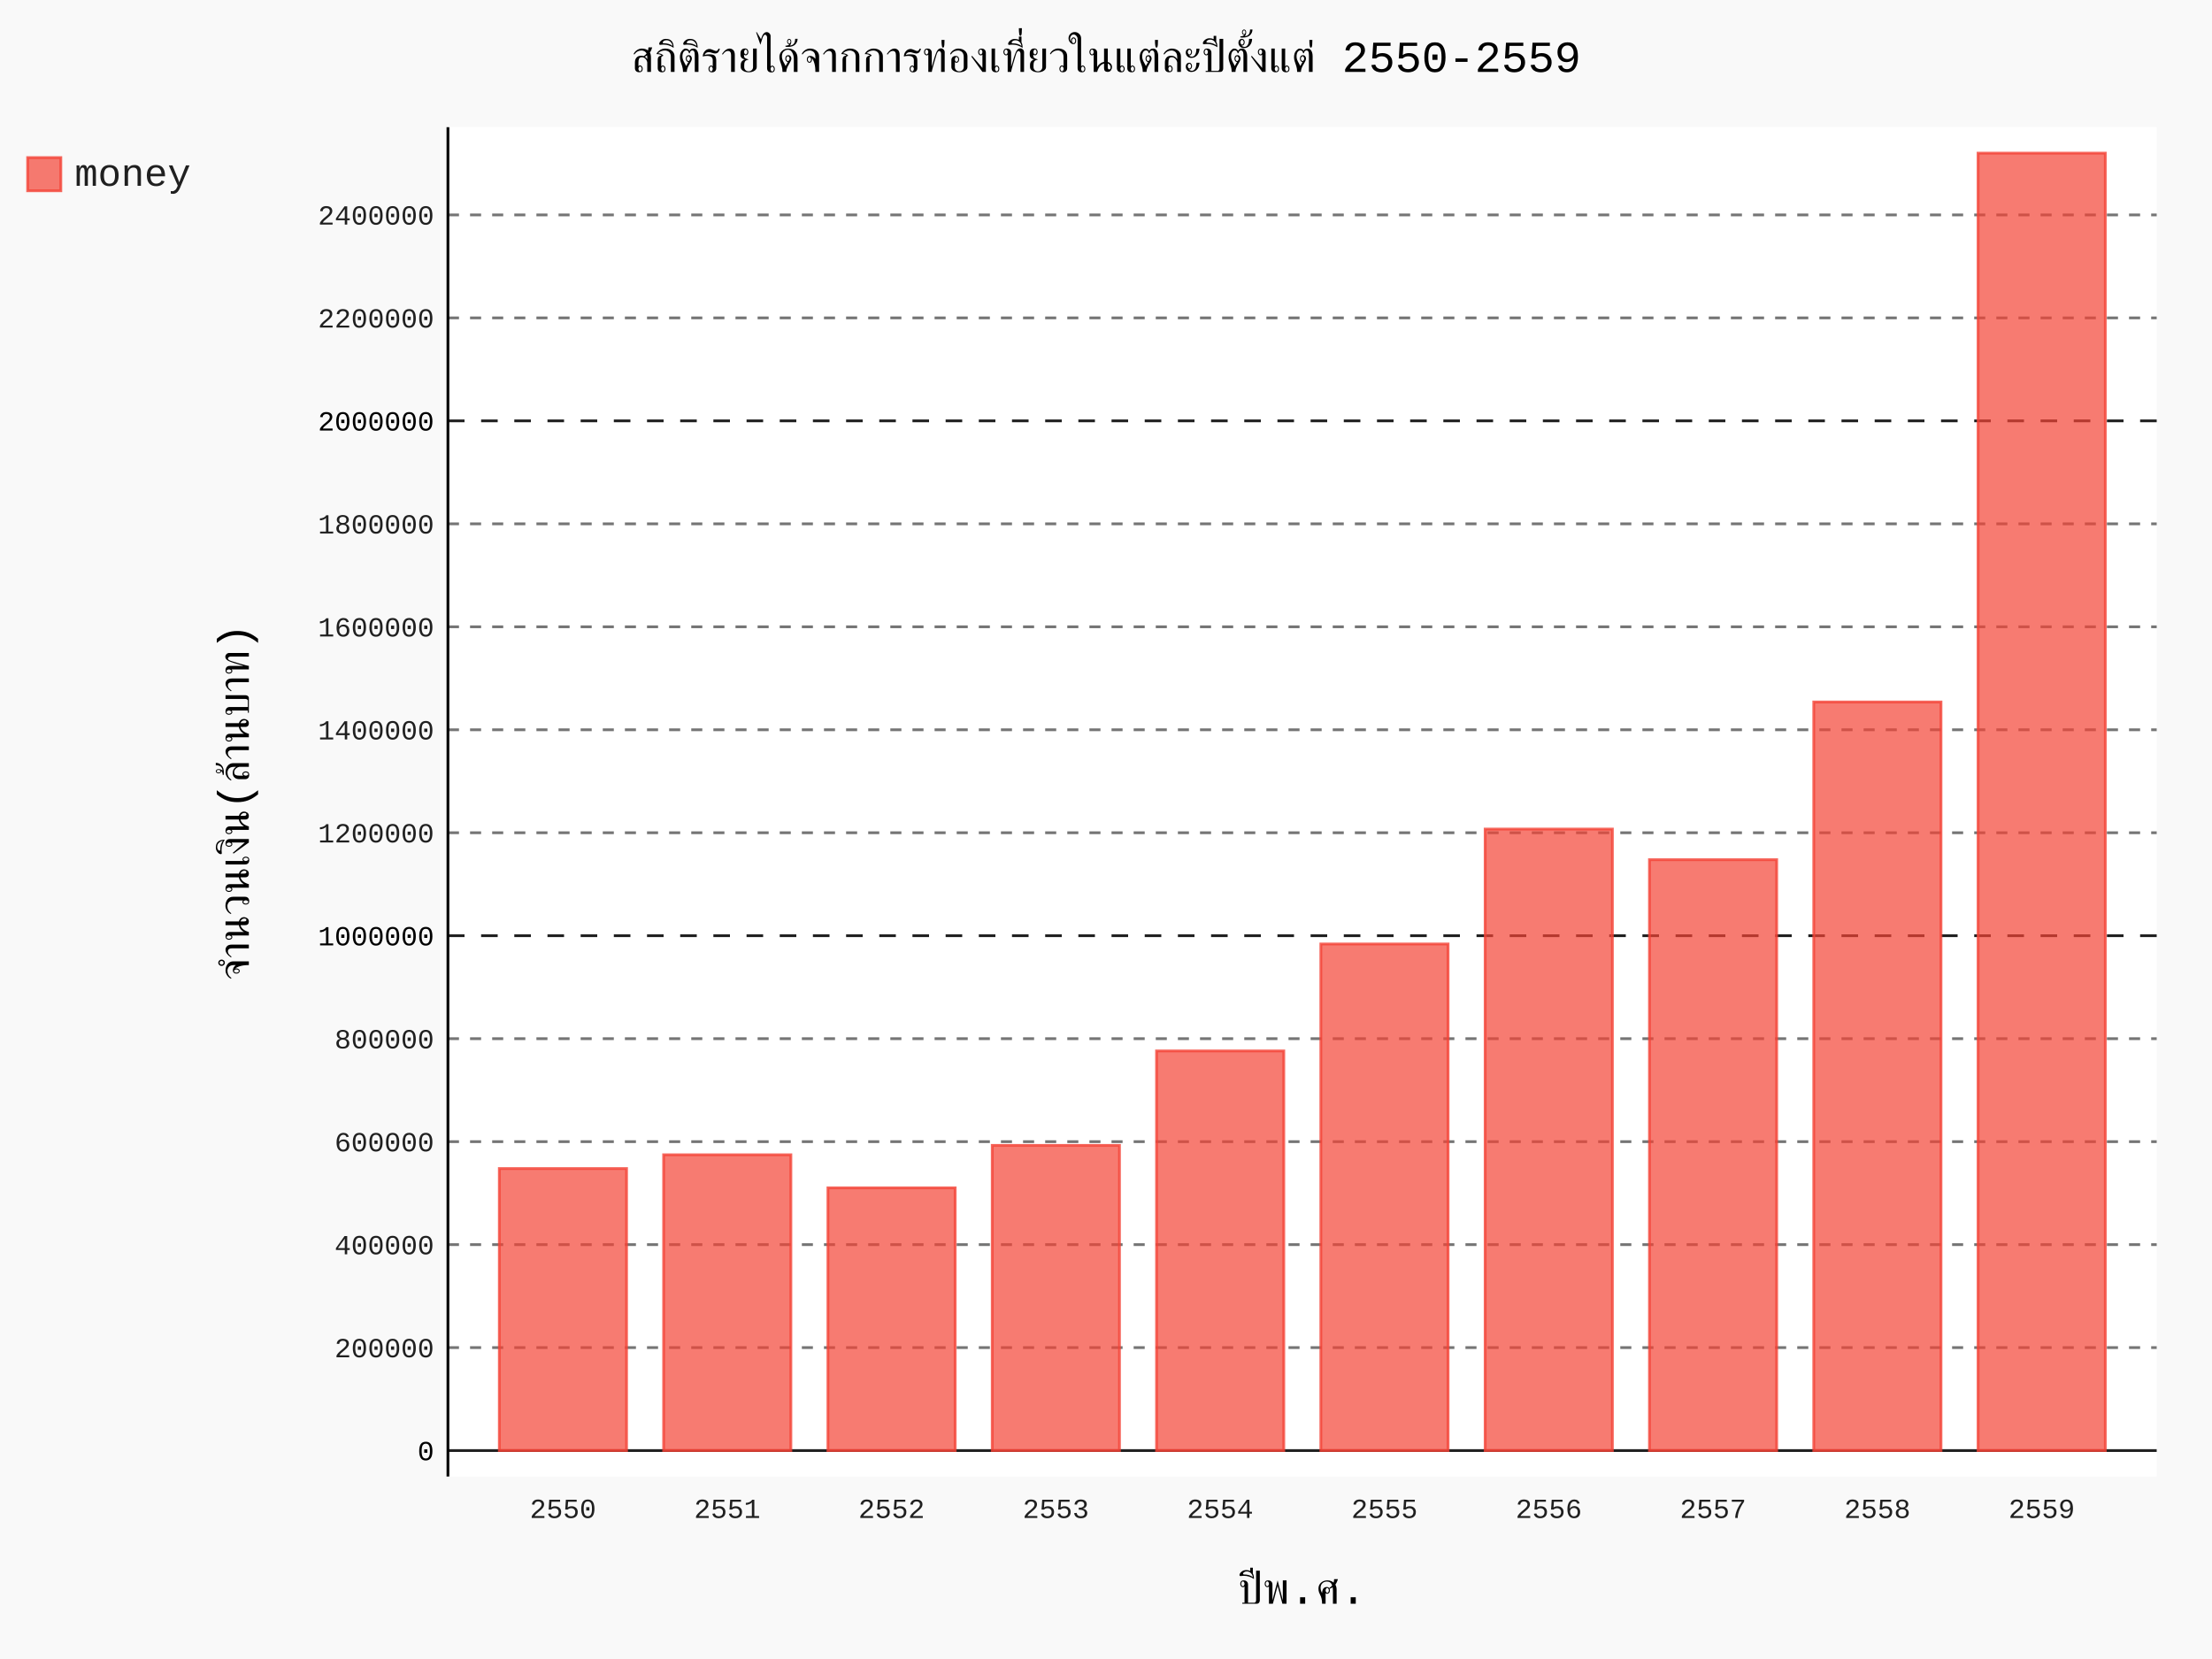
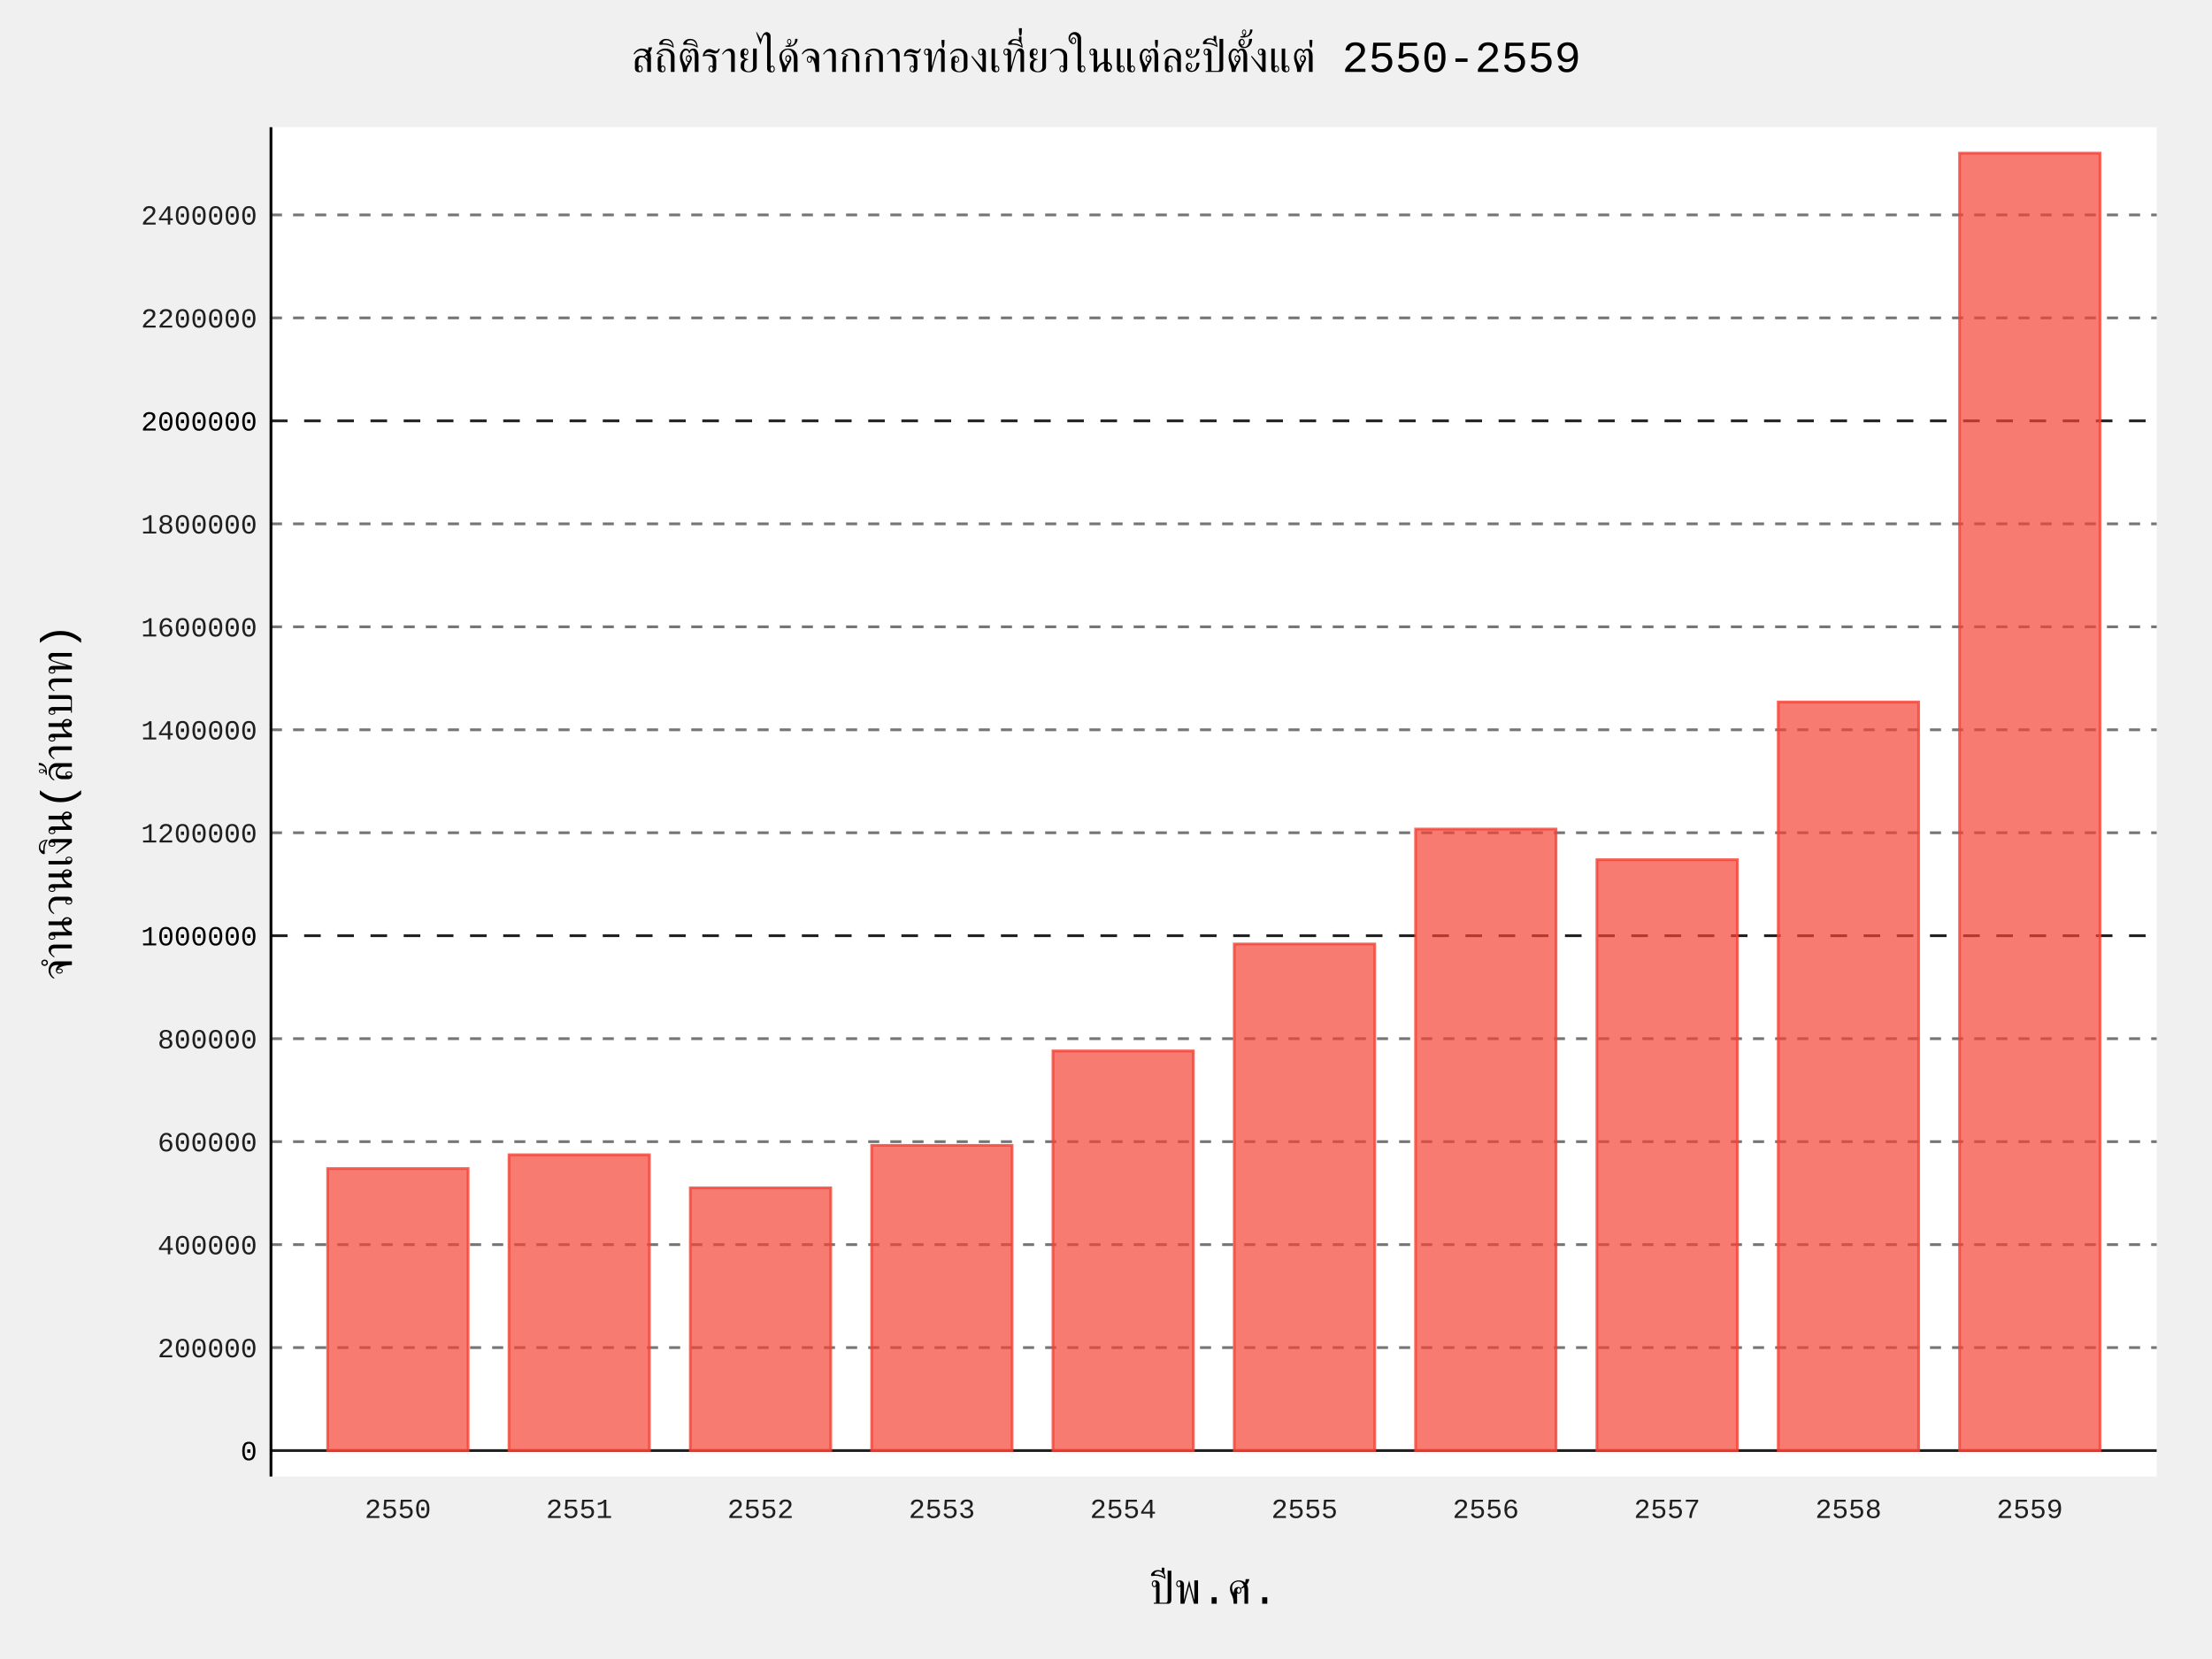
- <svg xmlns="http://www.w3.org/2000/svg" id="chart-e9d5320e-a11e-4f99-99ea-83a4f855d95d" class="pygal-chart" viewBox="0 0 800 600">
+ <svg xmlns="http://www.w3.org/2000/svg" id="chart-7430c3e6-bf2f-4a3d-a37f-5d950d670ae0" class="pygal-chart" viewBox="0 0 800 600">
  <defs>
-     <style type="text/css">#chart-e9d5320e-a11e-4f99-99ea-83a4f855d95d{-webkit-user-select:none;-webkit-font-smoothing:antialiased;font-family:Consolas,"Liberation Mono",Menlo,Courier,monospace}#chart-e9d5320e-a11e-4f99-99ea-83a4f855d95d .title{font-family:Consolas,"Liberation Mono",Menlo,Courier,monospace;font-size:16px}#chart-e9d5320e-a11e-4f99-99ea-83a4f855d95d .legends .legend text{font-family:Consolas,"Liberation Mono",Menlo,Courier,monospace;font-size:14px}#chart-e9d5320e-a11e-4f99-99ea-83a4f855d95d .axis text{font-family:Consolas,"Liberation Mono",Menlo,Courier,monospace;font-size:10px}#chart-e9d5320e-a11e-4f99-99ea-83a4f855d95d .axis text.major{font-family:Consolas,"Liberation Mono",Menlo,Courier,monospace;font-size:10px}#chart-e9d5320e-a11e-4f99-99ea-83a4f855d95d .text-overlay text.value{font-family:Consolas,"Liberation Mono",Menlo,Courier,monospace;font-size:16px}#chart-e9d5320e-a11e-4f99-99ea-83a4f855d95d .text-overlay text.label{font-family:Consolas,"Liberation Mono",Menlo,Courier,monospace;font-size:10px}#chart-e9d5320e-a11e-4f99-99ea-83a4f855d95d .tooltip{font-family:Consolas,"Liberation Mono",Menlo,Courier,monospace;font-size:14px}#chart-e9d5320e-a11e-4f99-99ea-83a4f855d95d text.no_data{font-family:Consolas,"Liberation Mono",Menlo,Courier,monospace;font-size:64px}
- #chart-e9d5320e-a11e-4f99-99ea-83a4f855d95d{background-color:rgba(249,249,249,1)}#chart-e9d5320e-a11e-4f99-99ea-83a4f855d95d path,#chart-e9d5320e-a11e-4f99-99ea-83a4f855d95d line,#chart-e9d5320e-a11e-4f99-99ea-83a4f855d95d rect,#chart-e9d5320e-a11e-4f99-99ea-83a4f855d95d circle{-webkit-transition:150ms;-moz-transition:150ms;transition:150ms}#chart-e9d5320e-a11e-4f99-99ea-83a4f855d95d .graph &gt; .background{fill:rgba(249,249,249,1)}#chart-e9d5320e-a11e-4f99-99ea-83a4f855d95d .plot &gt; .background{fill:rgba(255,255,255,1)}#chart-e9d5320e-a11e-4f99-99ea-83a4f855d95d .graph{fill:rgba(0,0,0,.87)}#chart-e9d5320e-a11e-4f99-99ea-83a4f855d95d text.no_data{fill:rgba(0,0,0,1)}#chart-e9d5320e-a11e-4f99-99ea-83a4f855d95d .title{fill:rgba(0,0,0,1)}#chart-e9d5320e-a11e-4f99-99ea-83a4f855d95d .legends .legend text{fill:rgba(0,0,0,.87)}#chart-e9d5320e-a11e-4f99-99ea-83a4f855d95d .legends .legend:hover text{fill:rgba(0,0,0,1)}#chart-e9d5320e-a11e-4f99-99ea-83a4f855d95d .axis .line{stroke:rgba(0,0,0,1)}#chart-e9d5320e-a11e-4f99-99ea-83a4f855d95d .axis .guide.line{stroke:rgba(0,0,0,.54)}#chart-e9d5320e-a11e-4f99-99ea-83a4f855d95d .axis .major.line{stroke:rgba(0,0,0,.87)}#chart-e9d5320e-a11e-4f99-99ea-83a4f855d95d .axis text.major{fill:rgba(0,0,0,1)}#chart-e9d5320e-a11e-4f99-99ea-83a4f855d95d .axis.y .guides:hover .guide.line,#chart-e9d5320e-a11e-4f99-99ea-83a4f855d95d .line-graph .axis.x .guides:hover .guide.line,#chart-e9d5320e-a11e-4f99-99ea-83a4f855d95d .stackedline-graph .axis.x .guides:hover .guide.line,#chart-e9d5320e-a11e-4f99-99ea-83a4f855d95d .xy-graph .axis.x .guides:hover .guide.line{stroke:rgba(0,0,0,1)}#chart-e9d5320e-a11e-4f99-99ea-83a4f855d95d .axis .guides:hover text{fill:rgba(0,0,0,1)}#chart-e9d5320e-a11e-4f99-99ea-83a4f855d95d .reactive{fill-opacity:.7;stroke-opacity:.8}#chart-e9d5320e-a11e-4f99-99ea-83a4f855d95d .ci{stroke:rgba(0,0,0,.87)}#chart-e9d5320e-a11e-4f99-99ea-83a4f855d95d .reactive.active,#chart-e9d5320e-a11e-4f99-99ea-83a4f855d95d .active .reactive{fill-opacity:.8;stroke-opacity:.9;stroke-width:4}#chart-e9d5320e-a11e-4f99-99ea-83a4f855d95d .ci .reactive.active{stroke-width:1.5}#chart-e9d5320e-a11e-4f99-99ea-83a4f855d95d .series text{fill:rgba(0,0,0,1)}#chart-e9d5320e-a11e-4f99-99ea-83a4f855d95d .tooltip rect{fill:rgba(255,255,255,1);stroke:rgba(0,0,0,1);-webkit-transition:opacity 150ms;-moz-transition:opacity 150ms;transition:opacity 150ms}#chart-e9d5320e-a11e-4f99-99ea-83a4f855d95d .tooltip .label{fill:rgba(0,0,0,.87)}#chart-e9d5320e-a11e-4f99-99ea-83a4f855d95d .tooltip .label{fill:rgba(0,0,0,.87)}#chart-e9d5320e-a11e-4f99-99ea-83a4f855d95d .tooltip .legend{font-size:.8em;fill:rgba(0,0,0,.54)}#chart-e9d5320e-a11e-4f99-99ea-83a4f855d95d .tooltip .x_label{font-size:.6em;fill:rgba(0,0,0,1)}#chart-e9d5320e-a11e-4f99-99ea-83a4f855d95d .tooltip .xlink{font-size:.5em;text-decoration:underline}#chart-e9d5320e-a11e-4f99-99ea-83a4f855d95d .tooltip .value{font-size:1.5em}#chart-e9d5320e-a11e-4f99-99ea-83a4f855d95d .bound{font-size:.5em}#chart-e9d5320e-a11e-4f99-99ea-83a4f855d95d .max-value{font-size:.75em;fill:rgba(0,0,0,.54)}#chart-e9d5320e-a11e-4f99-99ea-83a4f855d95d .map-element{fill:rgba(255,255,255,1);stroke:rgba(0,0,0,.54) !important}#chart-e9d5320e-a11e-4f99-99ea-83a4f855d95d .map-element .reactive{fill-opacity:inherit;stroke-opacity:inherit}#chart-e9d5320e-a11e-4f99-99ea-83a4f855d95d .color-0,#chart-e9d5320e-a11e-4f99-99ea-83a4f855d95d .color-0 a:visited{stroke:#F44336;fill:#F44336}#chart-e9d5320e-a11e-4f99-99ea-83a4f855d95d .text-overlay .color-0 text{fill:black}
- #chart-e9d5320e-a11e-4f99-99ea-83a4f855d95d text.no_data{text-anchor:middle}#chart-e9d5320e-a11e-4f99-99ea-83a4f855d95d .guide.line{fill:none}#chart-e9d5320e-a11e-4f99-99ea-83a4f855d95d .centered{text-anchor:middle}#chart-e9d5320e-a11e-4f99-99ea-83a4f855d95d .title{text-anchor:middle}#chart-e9d5320e-a11e-4f99-99ea-83a4f855d95d .legends .legend text{fill-opacity:1}#chart-e9d5320e-a11e-4f99-99ea-83a4f855d95d .axis.x text{text-anchor:middle}#chart-e9d5320e-a11e-4f99-99ea-83a4f855d95d .axis.x:not(.web) text[transform]{text-anchor:start}#chart-e9d5320e-a11e-4f99-99ea-83a4f855d95d .axis.x:not(.web) text[transform].backwards{text-anchor:end}#chart-e9d5320e-a11e-4f99-99ea-83a4f855d95d .axis.y text{text-anchor:end}#chart-e9d5320e-a11e-4f99-99ea-83a4f855d95d .axis.y text[transform].backwards{text-anchor:start}#chart-e9d5320e-a11e-4f99-99ea-83a4f855d95d .axis.y2 text{text-anchor:start}#chart-e9d5320e-a11e-4f99-99ea-83a4f855d95d .axis.y2 text[transform].backwards{text-anchor:end}#chart-e9d5320e-a11e-4f99-99ea-83a4f855d95d .axis .guide.line{stroke-dasharray:4,4}#chart-e9d5320e-a11e-4f99-99ea-83a4f855d95d .axis .major.guide.line{stroke-dasharray:6,6}#chart-e9d5320e-a11e-4f99-99ea-83a4f855d95d .horizontal .axis.y .guide.line,#chart-e9d5320e-a11e-4f99-99ea-83a4f855d95d .horizontal .axis.y2 .guide.line,#chart-e9d5320e-a11e-4f99-99ea-83a4f855d95d .vertical .axis.x .guide.line{opacity:0}#chart-e9d5320e-a11e-4f99-99ea-83a4f855d95d .horizontal .axis.always_show .guide.line,#chart-e9d5320e-a11e-4f99-99ea-83a4f855d95d .vertical .axis.always_show .guide.line{opacity:1 !important}#chart-e9d5320e-a11e-4f99-99ea-83a4f855d95d .axis.y .guides:hover .guide.line,#chart-e9d5320e-a11e-4f99-99ea-83a4f855d95d .axis.y2 .guides:hover .guide.line,#chart-e9d5320e-a11e-4f99-99ea-83a4f855d95d .axis.x .guides:hover .guide.line{opacity:1}#chart-e9d5320e-a11e-4f99-99ea-83a4f855d95d .axis .guides:hover text{opacity:1}#chart-e9d5320e-a11e-4f99-99ea-83a4f855d95d .nofill{fill:none}#chart-e9d5320e-a11e-4f99-99ea-83a4f855d95d .subtle-fill{fill-opacity:.2}#chart-e9d5320e-a11e-4f99-99ea-83a4f855d95d .dot{stroke-width:1px;fill-opacity:1}#chart-e9d5320e-a11e-4f99-99ea-83a4f855d95d .dot.active{stroke-width:5px}#chart-e9d5320e-a11e-4f99-99ea-83a4f855d95d .dot.negative{fill:transparent}#chart-e9d5320e-a11e-4f99-99ea-83a4f855d95d text,#chart-e9d5320e-a11e-4f99-99ea-83a4f855d95d tspan{stroke:none !important}#chart-e9d5320e-a11e-4f99-99ea-83a4f855d95d .series text.active{opacity:1}#chart-e9d5320e-a11e-4f99-99ea-83a4f855d95d .tooltip rect{fill-opacity:.95;stroke-width:.5}#chart-e9d5320e-a11e-4f99-99ea-83a4f855d95d .tooltip text{fill-opacity:1}#chart-e9d5320e-a11e-4f99-99ea-83a4f855d95d .showable{visibility:hidden}#chart-e9d5320e-a11e-4f99-99ea-83a4f855d95d .showable.shown{visibility:visible}#chart-e9d5320e-a11e-4f99-99ea-83a4f855d95d .gauge-background{fill:rgba(229,229,229,1);stroke:none}#chart-e9d5320e-a11e-4f99-99ea-83a4f855d95d .bg-lines{stroke:rgba(249,249,249,1);stroke-width:2px}</style>
+     <style type="text/css">#chart-7430c3e6-bf2f-4a3d-a37f-5d950d670ae0{-webkit-user-select:none;-webkit-font-smoothing:antialiased;font-family:Consolas,"Liberation Mono",Menlo,Courier,monospace}#chart-7430c3e6-bf2f-4a3d-a37f-5d950d670ae0 .title{font-family:Consolas,"Liberation Mono",Menlo,Courier,monospace;font-size:16px}#chart-7430c3e6-bf2f-4a3d-a37f-5d950d670ae0 .legends .legend text{font-family:Consolas,"Liberation Mono",Menlo,Courier,monospace;font-size:14px}#chart-7430c3e6-bf2f-4a3d-a37f-5d950d670ae0 .axis text{font-family:Consolas,"Liberation Mono",Menlo,Courier,monospace;font-size:10px}#chart-7430c3e6-bf2f-4a3d-a37f-5d950d670ae0 .axis text.major{font-family:Consolas,"Liberation Mono",Menlo,Courier,monospace;font-size:10px}#chart-7430c3e6-bf2f-4a3d-a37f-5d950d670ae0 .text-overlay text.value{font-family:Consolas,"Liberation Mono",Menlo,Courier,monospace;font-size:16px}#chart-7430c3e6-bf2f-4a3d-a37f-5d950d670ae0 .text-overlay text.label{font-family:Consolas,"Liberation Mono",Menlo,Courier,monospace;font-size:10px}#chart-7430c3e6-bf2f-4a3d-a37f-5d950d670ae0 .tooltip{font-family:Consolas,"Liberation Mono",Menlo,Courier,monospace;font-size:14px}#chart-7430c3e6-bf2f-4a3d-a37f-5d950d670ae0 text.no_data{font-family:Consolas,"Liberation Mono",Menlo,Courier,monospace;font-size:64px}
+ #chart-7430c3e6-bf2f-4a3d-a37f-5d950d670ae0{background-color:transparent}#chart-7430c3e6-bf2f-4a3d-a37f-5d950d670ae0 path,#chart-7430c3e6-bf2f-4a3d-a37f-5d950d670ae0 line,#chart-7430c3e6-bf2f-4a3d-a37f-5d950d670ae0 rect,#chart-7430c3e6-bf2f-4a3d-a37f-5d950d670ae0 circle{-webkit-transition:150ms;-moz-transition:150ms;transition:150ms}#chart-7430c3e6-bf2f-4a3d-a37f-5d950d670ae0 .graph &gt; .background{fill:transparent}#chart-7430c3e6-bf2f-4a3d-a37f-5d950d670ae0 .plot &gt; .background{fill:#FFFFFF}#chart-7430c3e6-bf2f-4a3d-a37f-5d950d670ae0 .graph{fill:rgba(0,0,0,.87)}#chart-7430c3e6-bf2f-4a3d-a37f-5d950d670ae0 text.no_data{fill:rgba(0,0,0,1)}#chart-7430c3e6-bf2f-4a3d-a37f-5d950d670ae0 .title{fill:rgba(0,0,0,1)}#chart-7430c3e6-bf2f-4a3d-a37f-5d950d670ae0 .legends .legend text{fill:rgba(0,0,0,.87)}#chart-7430c3e6-bf2f-4a3d-a37f-5d950d670ae0 .legends .legend:hover text{fill:rgba(0,0,0,1)}#chart-7430c3e6-bf2f-4a3d-a37f-5d950d670ae0 .axis .line{stroke:rgba(0,0,0,1)}#chart-7430c3e6-bf2f-4a3d-a37f-5d950d670ae0 .axis .guide.line{stroke:rgba(0,0,0,.54)}#chart-7430c3e6-bf2f-4a3d-a37f-5d950d670ae0 .axis .major.line{stroke:rgba(0,0,0,.87)}#chart-7430c3e6-bf2f-4a3d-a37f-5d950d670ae0 .axis text.major{fill:rgba(0,0,0,1)}#chart-7430c3e6-bf2f-4a3d-a37f-5d950d670ae0 .axis.y .guides:hover .guide.line,#chart-7430c3e6-bf2f-4a3d-a37f-5d950d670ae0 .line-graph .axis.x .guides:hover .guide.line,#chart-7430c3e6-bf2f-4a3d-a37f-5d950d670ae0 .stackedline-graph .axis.x .guides:hover .guide.line,#chart-7430c3e6-bf2f-4a3d-a37f-5d950d670ae0 .xy-graph .axis.x .guides:hover .guide.line{stroke:rgba(0,0,0,1)}#chart-7430c3e6-bf2f-4a3d-a37f-5d950d670ae0 .axis .guides:hover text{fill:rgba(0,0,0,1)}#chart-7430c3e6-bf2f-4a3d-a37f-5d950d670ae0 .reactive{fill-opacity:.7;stroke-opacity:.8}#chart-7430c3e6-bf2f-4a3d-a37f-5d950d670ae0 .ci{stroke:rgba(0,0,0,.87)}#chart-7430c3e6-bf2f-4a3d-a37f-5d950d670ae0 .reactive.active,#chart-7430c3e6-bf2f-4a3d-a37f-5d950d670ae0 .active .reactive{fill-opacity:.8;stroke-opacity:.9;stroke-width:4}#chart-7430c3e6-bf2f-4a3d-a37f-5d950d670ae0 .ci .reactive.active{stroke-width:1.5}#chart-7430c3e6-bf2f-4a3d-a37f-5d950d670ae0 .series text{fill:rgba(0,0,0,1)}#chart-7430c3e6-bf2f-4a3d-a37f-5d950d670ae0 .tooltip rect{fill:#FFFFFF;stroke:rgba(0,0,0,1);-webkit-transition:opacity 150ms;-moz-transition:opacity 150ms;transition:opacity 150ms}#chart-7430c3e6-bf2f-4a3d-a37f-5d950d670ae0 .tooltip .label{fill:rgba(0,0,0,.87)}#chart-7430c3e6-bf2f-4a3d-a37f-5d950d670ae0 .tooltip .label{fill:rgba(0,0,0,.87)}#chart-7430c3e6-bf2f-4a3d-a37f-5d950d670ae0 .tooltip .legend{font-size:.8em;fill:rgba(0,0,0,.54)}#chart-7430c3e6-bf2f-4a3d-a37f-5d950d670ae0 .tooltip .x_label{font-size:.6em;fill:rgba(0,0,0,1)}#chart-7430c3e6-bf2f-4a3d-a37f-5d950d670ae0 .tooltip .xlink{font-size:.5em;text-decoration:underline}#chart-7430c3e6-bf2f-4a3d-a37f-5d950d670ae0 .tooltip .value{font-size:1.5em}#chart-7430c3e6-bf2f-4a3d-a37f-5d950d670ae0 .bound{font-size:.5em}#chart-7430c3e6-bf2f-4a3d-a37f-5d950d670ae0 .max-value{font-size:.75em;fill:rgba(0,0,0,.54)}#chart-7430c3e6-bf2f-4a3d-a37f-5d950d670ae0 .map-element{fill:#FFFFFF;stroke:rgba(0,0,0,.54) !important}#chart-7430c3e6-bf2f-4a3d-a37f-5d950d670ae0 .map-element .reactive{fill-opacity:inherit;stroke-opacity:inherit}#chart-7430c3e6-bf2f-4a3d-a37f-5d950d670ae0 .color-0,#chart-7430c3e6-bf2f-4a3d-a37f-5d950d670ae0 .color-0 a:visited{stroke:#F44336;fill:#F44336}#chart-7430c3e6-bf2f-4a3d-a37f-5d950d670ae0 .text-overlay .color-0 text{fill:black}
+ #chart-7430c3e6-bf2f-4a3d-a37f-5d950d670ae0 text.no_data{text-anchor:middle}#chart-7430c3e6-bf2f-4a3d-a37f-5d950d670ae0 .guide.line{fill:none}#chart-7430c3e6-bf2f-4a3d-a37f-5d950d670ae0 .centered{text-anchor:middle}#chart-7430c3e6-bf2f-4a3d-a37f-5d950d670ae0 .title{text-anchor:middle}#chart-7430c3e6-bf2f-4a3d-a37f-5d950d670ae0 .legends .legend text{fill-opacity:1}#chart-7430c3e6-bf2f-4a3d-a37f-5d950d670ae0 .axis.x text{text-anchor:middle}#chart-7430c3e6-bf2f-4a3d-a37f-5d950d670ae0 .axis.x:not(.web) text[transform]{text-anchor:start}#chart-7430c3e6-bf2f-4a3d-a37f-5d950d670ae0 .axis.x:not(.web) text[transform].backwards{text-anchor:end}#chart-7430c3e6-bf2f-4a3d-a37f-5d950d670ae0 .axis.y text{text-anchor:end}#chart-7430c3e6-bf2f-4a3d-a37f-5d950d670ae0 .axis.y text[transform].backwards{text-anchor:start}#chart-7430c3e6-bf2f-4a3d-a37f-5d950d670ae0 .axis.y2 text{text-anchor:start}#chart-7430c3e6-bf2f-4a3d-a37f-5d950d670ae0 .axis.y2 text[transform].backwards{text-anchor:end}#chart-7430c3e6-bf2f-4a3d-a37f-5d950d670ae0 .axis .guide.line{stroke-dasharray:4,4}#chart-7430c3e6-bf2f-4a3d-a37f-5d950d670ae0 .axis .major.guide.line{stroke-dasharray:6,6}#chart-7430c3e6-bf2f-4a3d-a37f-5d950d670ae0 .horizontal .axis.y .guide.line,#chart-7430c3e6-bf2f-4a3d-a37f-5d950d670ae0 .horizontal .axis.y2 .guide.line,#chart-7430c3e6-bf2f-4a3d-a37f-5d950d670ae0 .vertical .axis.x .guide.line{opacity:0}#chart-7430c3e6-bf2f-4a3d-a37f-5d950d670ae0 .horizontal .axis.always_show .guide.line,#chart-7430c3e6-bf2f-4a3d-a37f-5d950d670ae0 .vertical .axis.always_show .guide.line{opacity:1 !important}#chart-7430c3e6-bf2f-4a3d-a37f-5d950d670ae0 .axis.y .guides:hover .guide.line,#chart-7430c3e6-bf2f-4a3d-a37f-5d950d670ae0 .axis.y2 .guides:hover .guide.line,#chart-7430c3e6-bf2f-4a3d-a37f-5d950d670ae0 .axis.x .guides:hover .guide.line{opacity:1}#chart-7430c3e6-bf2f-4a3d-a37f-5d950d670ae0 .axis .guides:hover text{opacity:1}#chart-7430c3e6-bf2f-4a3d-a37f-5d950d670ae0 .nofill{fill:none}#chart-7430c3e6-bf2f-4a3d-a37f-5d950d670ae0 .subtle-fill{fill-opacity:.2}#chart-7430c3e6-bf2f-4a3d-a37f-5d950d670ae0 .dot{stroke-width:1px;fill-opacity:1}#chart-7430c3e6-bf2f-4a3d-a37f-5d950d670ae0 .dot.active{stroke-width:5px}#chart-7430c3e6-bf2f-4a3d-a37f-5d950d670ae0 .dot.negative{fill:transparent}#chart-7430c3e6-bf2f-4a3d-a37f-5d950d670ae0 text,#chart-7430c3e6-bf2f-4a3d-a37f-5d950d670ae0 tspan{stroke:none !important}#chart-7430c3e6-bf2f-4a3d-a37f-5d950d670ae0 .series text.active{opacity:1}#chart-7430c3e6-bf2f-4a3d-a37f-5d950d670ae0 .tooltip rect{fill-opacity:.95;stroke-width:.5}#chart-7430c3e6-bf2f-4a3d-a37f-5d950d670ae0 .tooltip text{fill-opacity:1}#chart-7430c3e6-bf2f-4a3d-a37f-5d950d670ae0 .showable{visibility:hidden}#chart-7430c3e6-bf2f-4a3d-a37f-5d950d670ae0 .showable.shown{visibility:visible}#chart-7430c3e6-bf2f-4a3d-a37f-5d950d670ae0 .gauge-background{fill:rgba(229,229,229,1);stroke:none}#chart-7430c3e6-bf2f-4a3d-a37f-5d950d670ae0 .bg-lines{stroke:transparent;stroke-width:2px}</style>
  </defs>
  <g class="graph bar-graph vertical">
    <rect class="background" height="600" width="800" x="0" y="0" />
-     <g class="plot" transform="translate(162, 46)">
-       <rect class="background" height="488" width="618.0" x="0" y="0" />
+     <g class="plot" transform="translate(98, 46)">
+       <rect class="background" height="488" width="682.0" x="0" y="0" />
      <g class="axis y always_show">
        <g class="guides">
-           <path class="axis major line" d="M0 478.615 h618" />
+           <path class="axis major line" d="M0 478.615 h682" />
          <text class="major" x="-5" y="482.115">0</text>
        </g>
        <g class="guides">
-           <path class="guide line" d="M0 441.375 h618" />
+           <path class="guide line" d="M0 441.375 h682" />
          <text class="" x="-5" y="444.875">200000</text>
        </g>
        <g class="guides">
-           <path class="guide line" d="M0 404.134 h618" />
+           <path class="guide line" d="M0 404.134 h682" />
          <text class="" x="-5" y="407.634">400000</text>
        </g>
        <g class="guides">
-           <path class="guide line" d="M0 366.894 h618" />
+           <path class="guide line" d="M0 366.894 h682" />
          <text class="" x="-5" y="370.394">600000</text>
        </g>
        <g class="guides">
-           <path class="guide line" d="M0 329.653 h618" />
+           <path class="guide line" d="M0 329.653 h682" />
          <text class="" x="-5" y="333.153">800000</text>
        </g>
        <g class="guides">
-           <path class="major guide line" d="M0 292.413 h618" />
+           <path class="major guide line" d="M0 292.413 h682" />
          <text class="major" x="-5" y="295.913">1000000</text>
        </g>
        <g class="guides">
-           <path class="guide line" d="M0 255.172 h618" />
+           <path class="guide line" d="M0 255.172 h682" />
          <text class="" x="-5" y="258.672">1200000</text>
        </g>
        <g class="guides">
-           <path class="guide line" d="M0 217.932 h618" />
+           <path class="guide line" d="M0 217.932 h682" />
          <text class="" x="-5" y="221.432">1400000</text>
        </g>
        <g class="guides">
-           <path class="guide line" d="M0 180.691 h618" />
+           <path class="guide line" d="M0 180.691 h682" />
          <text class="" x="-5" y="184.191">1600000</text>
        </g>
        <g class="guides">
-           <path class="guide line" d="M0 143.451 h618" />
+           <path class="guide line" d="M0 143.451 h682" />
          <text class="" x="-5" y="146.951">1800000</text>
        </g>
        <g class="guides">
-           <path class="major guide line" d="M0 106.21 h618" />
+           <path class="major guide line" d="M0 106.21 h682" />
          <text class="major" x="-5" y="109.71">2000000</text>
        </g>
        <g class="guides">
-           <path class="guide line" d="M0 68.969 h618" />
+           <path class="guide line" d="M0 68.969 h682" />
          <text class="" x="-5" y="72.469">2200000</text>
        </g>
        <g class="guides">
-           <path class="guide line" d="M0 31.729 h618" />
+           <path class="guide line" d="M0 31.729 h682" />
          <text class="" x="-5" y="35.229">2400000</text>
        </g>
      </g>
      <g class="axis x">
        <path class="line" d="M0 0 v488" />
        <g class="guides">
-           <path class="guide line" d="M41.596 0 v488" />
-           <text class="" x="41.596" y="503.0">2550</text>
+           <path class="guide line" d="M45.904 0 v488" />
+           <text class="" x="45.904" y="503.0">2550</text>
        </g>
        <g class="guides">
-           <path class="guide line" d="M101.019 0 v488" />
-           <text class="" x="101.019" y="503.0">2551</text>
+           <path class="guide line" d="M111.481 0 v488" />
+           <text class="" x="111.481" y="503.0">2551</text>
        </g>
        <g class="guides">
-           <path class="guide line" d="M160.442 0 v488" />
-           <text class="" x="160.442" y="503.0">2552</text>
+           <path class="guide line" d="M177.058 0 v488" />
+           <text class="" x="177.058" y="503.0">2552</text>
        </g>
        <g class="guides">
-           <path class="guide line" d="M219.865 0 v488" />
-           <text class="" x="219.865" y="503.0">2553</text>
+           <path class="guide line" d="M242.635 0 v488" />
+           <text class="" x="242.635" y="503.0">2553</text>
        </g>
        <g class="guides">
-           <path class="guide line" d="M279.288 0 v488" />
-           <text class="" x="279.288" y="503.0">2554</text>
+           <path class="guide line" d="M308.212 0 v488" />
+           <text class="" x="308.212" y="503.0">2554</text>
        </g>
        <g class="guides">
-           <path class="guide line" d="M338.712 0 v488" />
-           <text class="" x="338.712" y="503.0">2555</text>
+           <path class="guide line" d="M373.788 0 v488" />
+           <text class="" x="373.788" y="503.0">2555</text>
        </g>
        <g class="guides">
-           <path class="guide line" d="M398.135 0 v488" />
-           <text class="" x="398.135" y="503.0">2556</text>
+           <path class="guide line" d="M439.365 0 v488" />
+           <text class="" x="439.365" y="503.0">2556</text>
        </g>
        <g class="guides">
-           <path class="guide line" d="M457.558 0 v488" />
-           <text class="" x="457.558" y="503.0">2557</text>
+           <path class="guide line" d="M504.942 0 v488" />
+           <text class="" x="504.942" y="503.0">2557</text>
        </g>
        <g class="guides">
-           <path class="guide line" d="M516.981 0 v488" />
-           <text class="" x="516.981" y="503.0">2558</text>
+           <path class="guide line" d="M570.519 0 v488" />
+           <text class="" x="570.519" y="503.0">2558</text>
        </g>
        <g class="guides">
-           <path class="guide line" d="M576.404 0 v488" />
-           <text class="" x="576.404" y="503.0">2559</text>
+           <path class="guide line" d="M636.096 0 v488" />
+           <text class="" x="636.096" y="503.0">2559</text>
        </g>
      </g>
      <g class="series serie-0 color-0">
        <g class="bars">
          <g class="bar">
-             <rect class="rect reactive tooltip-trigger" height="101.998" rx="0" ry="0" width="46.017" x="18.588" y="376.617" />
+             <rect class="rect reactive tooltip-trigger" height="101.998" rx="0" ry="0" width="50.783" x="20.512" y="376.617" />
          </g>
          <g class="bar">
-             <rect class="rect reactive tooltip-trigger" height="106.977" rx="0" ry="0" width="46.017" x="78.011" y="371.638" />
+             <rect class="rect reactive tooltip-trigger" height="106.977" rx="0" ry="0" width="50.783" x="86.089" y="371.638" />
          </g>
          <g class="bar">
-             <rect class="rect reactive tooltip-trigger" height="95.011" rx="0" ry="0" width="46.017" x="137.434" y="383.605" />
+             <rect class="rect reactive tooltip-trigger" height="95.011" rx="0" ry="0" width="50.783" x="151.666" y="383.605" />
          </g>
          <g class="bar">
-             <rect class="rect reactive tooltip-trigger" height="110.38" rx="0" ry="0" width="46.017" x="196.857" y="368.236" />
+             <rect class="rect reactive tooltip-trigger" height="110.38" rx="0" ry="0" width="50.783" x="217.243" y="368.236" />
          </g>
          <g class="bar">
-             <rect class="rect reactive tooltip-trigger" height="144.534" rx="0" ry="0" width="46.017" x="256.28" y="334.082" />
+             <rect class="rect reactive tooltip-trigger" height="144.534" rx="0" ry="0" width="50.783" x="282.82" y="334.082" />
          </g>
          <g class="bar">
-             <rect class="rect reactive tooltip-trigger" height="183.21" rx="0" ry="0" width="46.017" x="315.703" y="295.405" />
+             <rect class="rect reactive tooltip-trigger" height="183.21" rx="0" ry="0" width="50.783" x="348.397" y="295.405" />
          </g>
          <g class="bar">
-             <rect class="rect reactive tooltip-trigger" height="224.774" rx="0" ry="0" width="46.017" x="375.126" y="253.842" />
+             <rect class="rect reactive tooltip-trigger" height="224.774" rx="0" ry="0" width="50.783" x="413.974" y="253.842" />
          </g>
          <g class="bar">
-             <rect class="rect reactive tooltip-trigger" height="213.696" rx="0" ry="0" width="46.017" x="434.549" y="264.919" />
+             <rect class="rect reactive tooltip-trigger" height="213.696" rx="0" ry="0" width="50.783" x="479.551" y="264.919" />
          </g>
          <g class="bar">
-             <rect class="rect reactive tooltip-trigger" height="270.735" rx="0" ry="0" width="46.017" x="493.972" y="207.881" />
+             <rect class="rect reactive tooltip-trigger" height="270.735" rx="0" ry="0" width="50.783" x="545.128" y="207.881" />
          </g>
          <g class="bar">
-             <rect class="rect reactive tooltip-trigger" height="469.231" rx="0" ry="0" width="46.017" x="553.395" y="9.385" />
+             <rect class="rect reactive tooltip-trigger" height="469.231" rx="0" ry="0" width="50.783" x="610.705" y="9.385" />
          </g>
        </g>
      </g>
    </g>
    <g class="titles">
      <text class="title plot_title" x="400.0" y="26">สถิติรายได้จากการท่องเที่ยวในแต่ละปีตั้งแต่ 2550-2559</text>
-       <text class="title" x="471.0" y="580">ปีพ.ศ.</text>
-       <text class="title" x="64.0" y="316.0" transform="rotate(-90 64 290)">จำนวนเงิน(ล้านบาท)</text>
+       <text class="title" x="439.0" y="580">ปีพ.ศ.</text>
+       <text class="title" x="0" y="316.0" transform="rotate(-90 0 290)">จำนวนเงิน(ล้านบาท)</text>
    </g>
-     <g class="plot overlay" transform="translate(162, 46)">
+     <g class="plot overlay" transform="translate(98, 46)">
      <g class="series serie-0 color-0" />
    </g>
-     <g class="plot text-overlay" transform="translate(162, 46)">
+     <g class="plot text-overlay" transform="translate(98, 46)">
      <g class="series serie-0 color-0" />
    </g>
-     <g class="plot tooltip-overlay" transform="translate(162, 46)">
+     <g class="plot tooltip-overlay" transform="translate(98, 46)">
      <g class="tooltip" style="opacity: 0" transform="translate(0 0)">
        <rect class="tooltip-box" height="0" rx="0" ry="0" width="0" />
        <g class="text" />
      </g>
    </g>
-     <g class="legends" transform="translate(10, 56)">
-       <g class="legend reactive activate-serie" id="activate-serie-0">
-         <rect class="color-0 reactive" height="12" width="12" x="0.0" y="1.0" />
-         <text x="17.0" y="11.2">money</text>
-       </g>
-     </g>
-     <g class="legends" transform="translate(790, 56)" />
  </g>
</svg>
